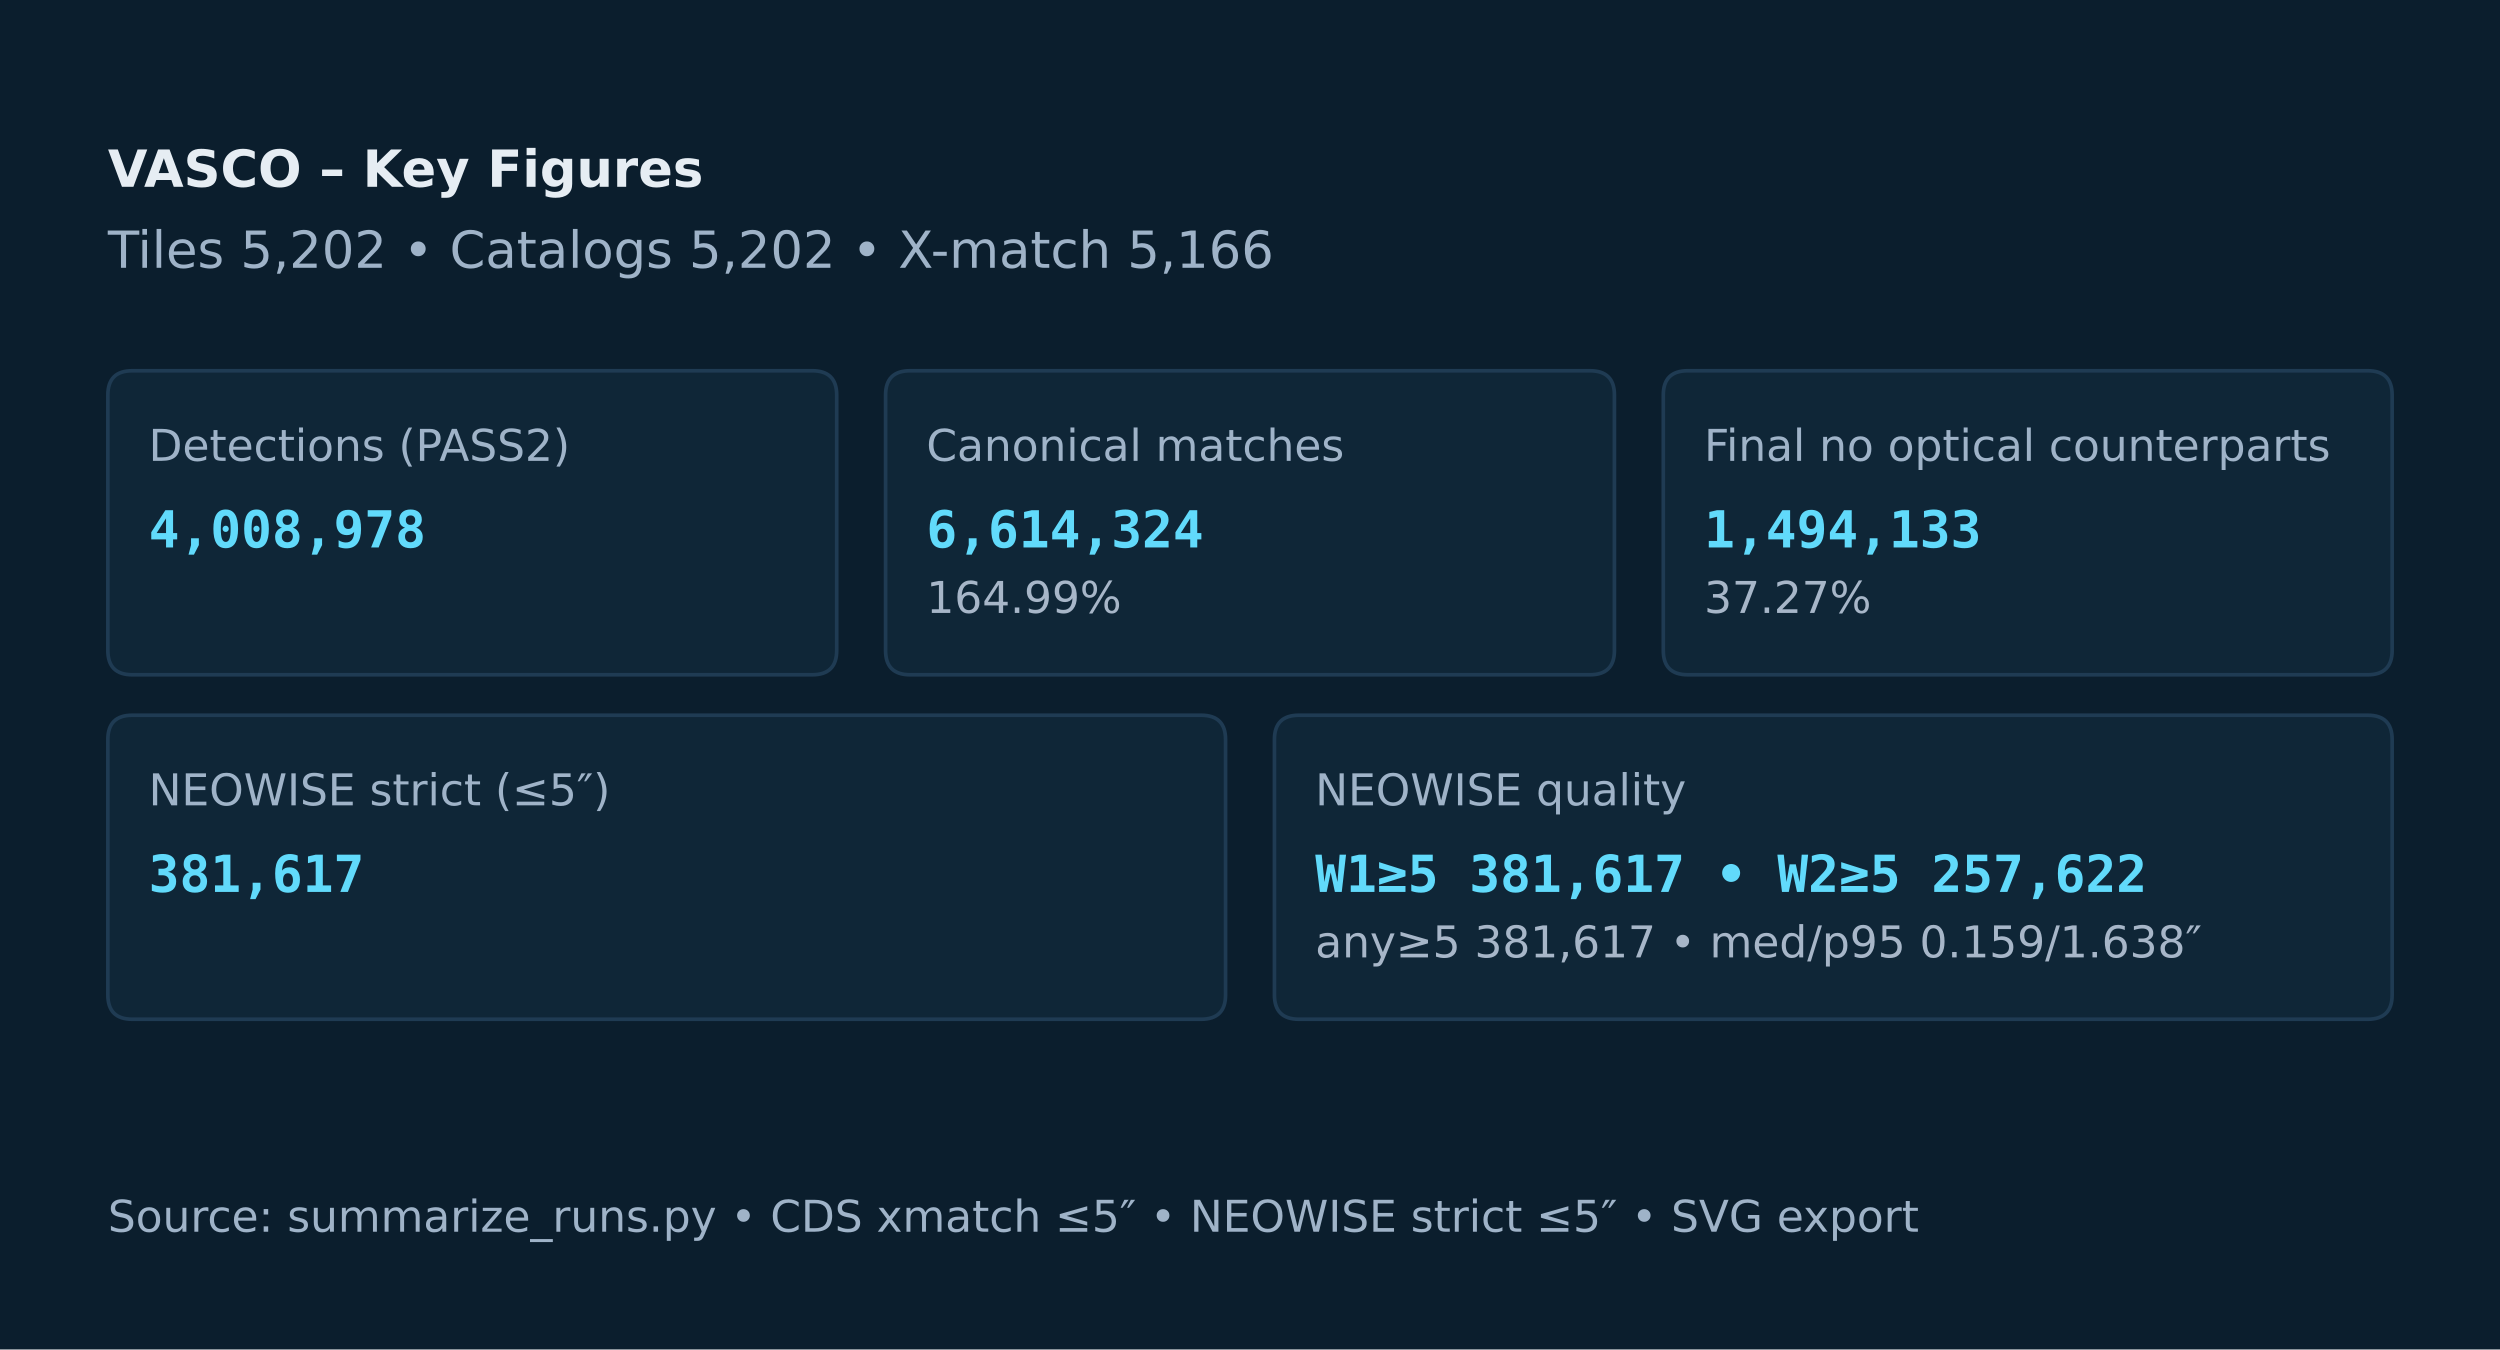
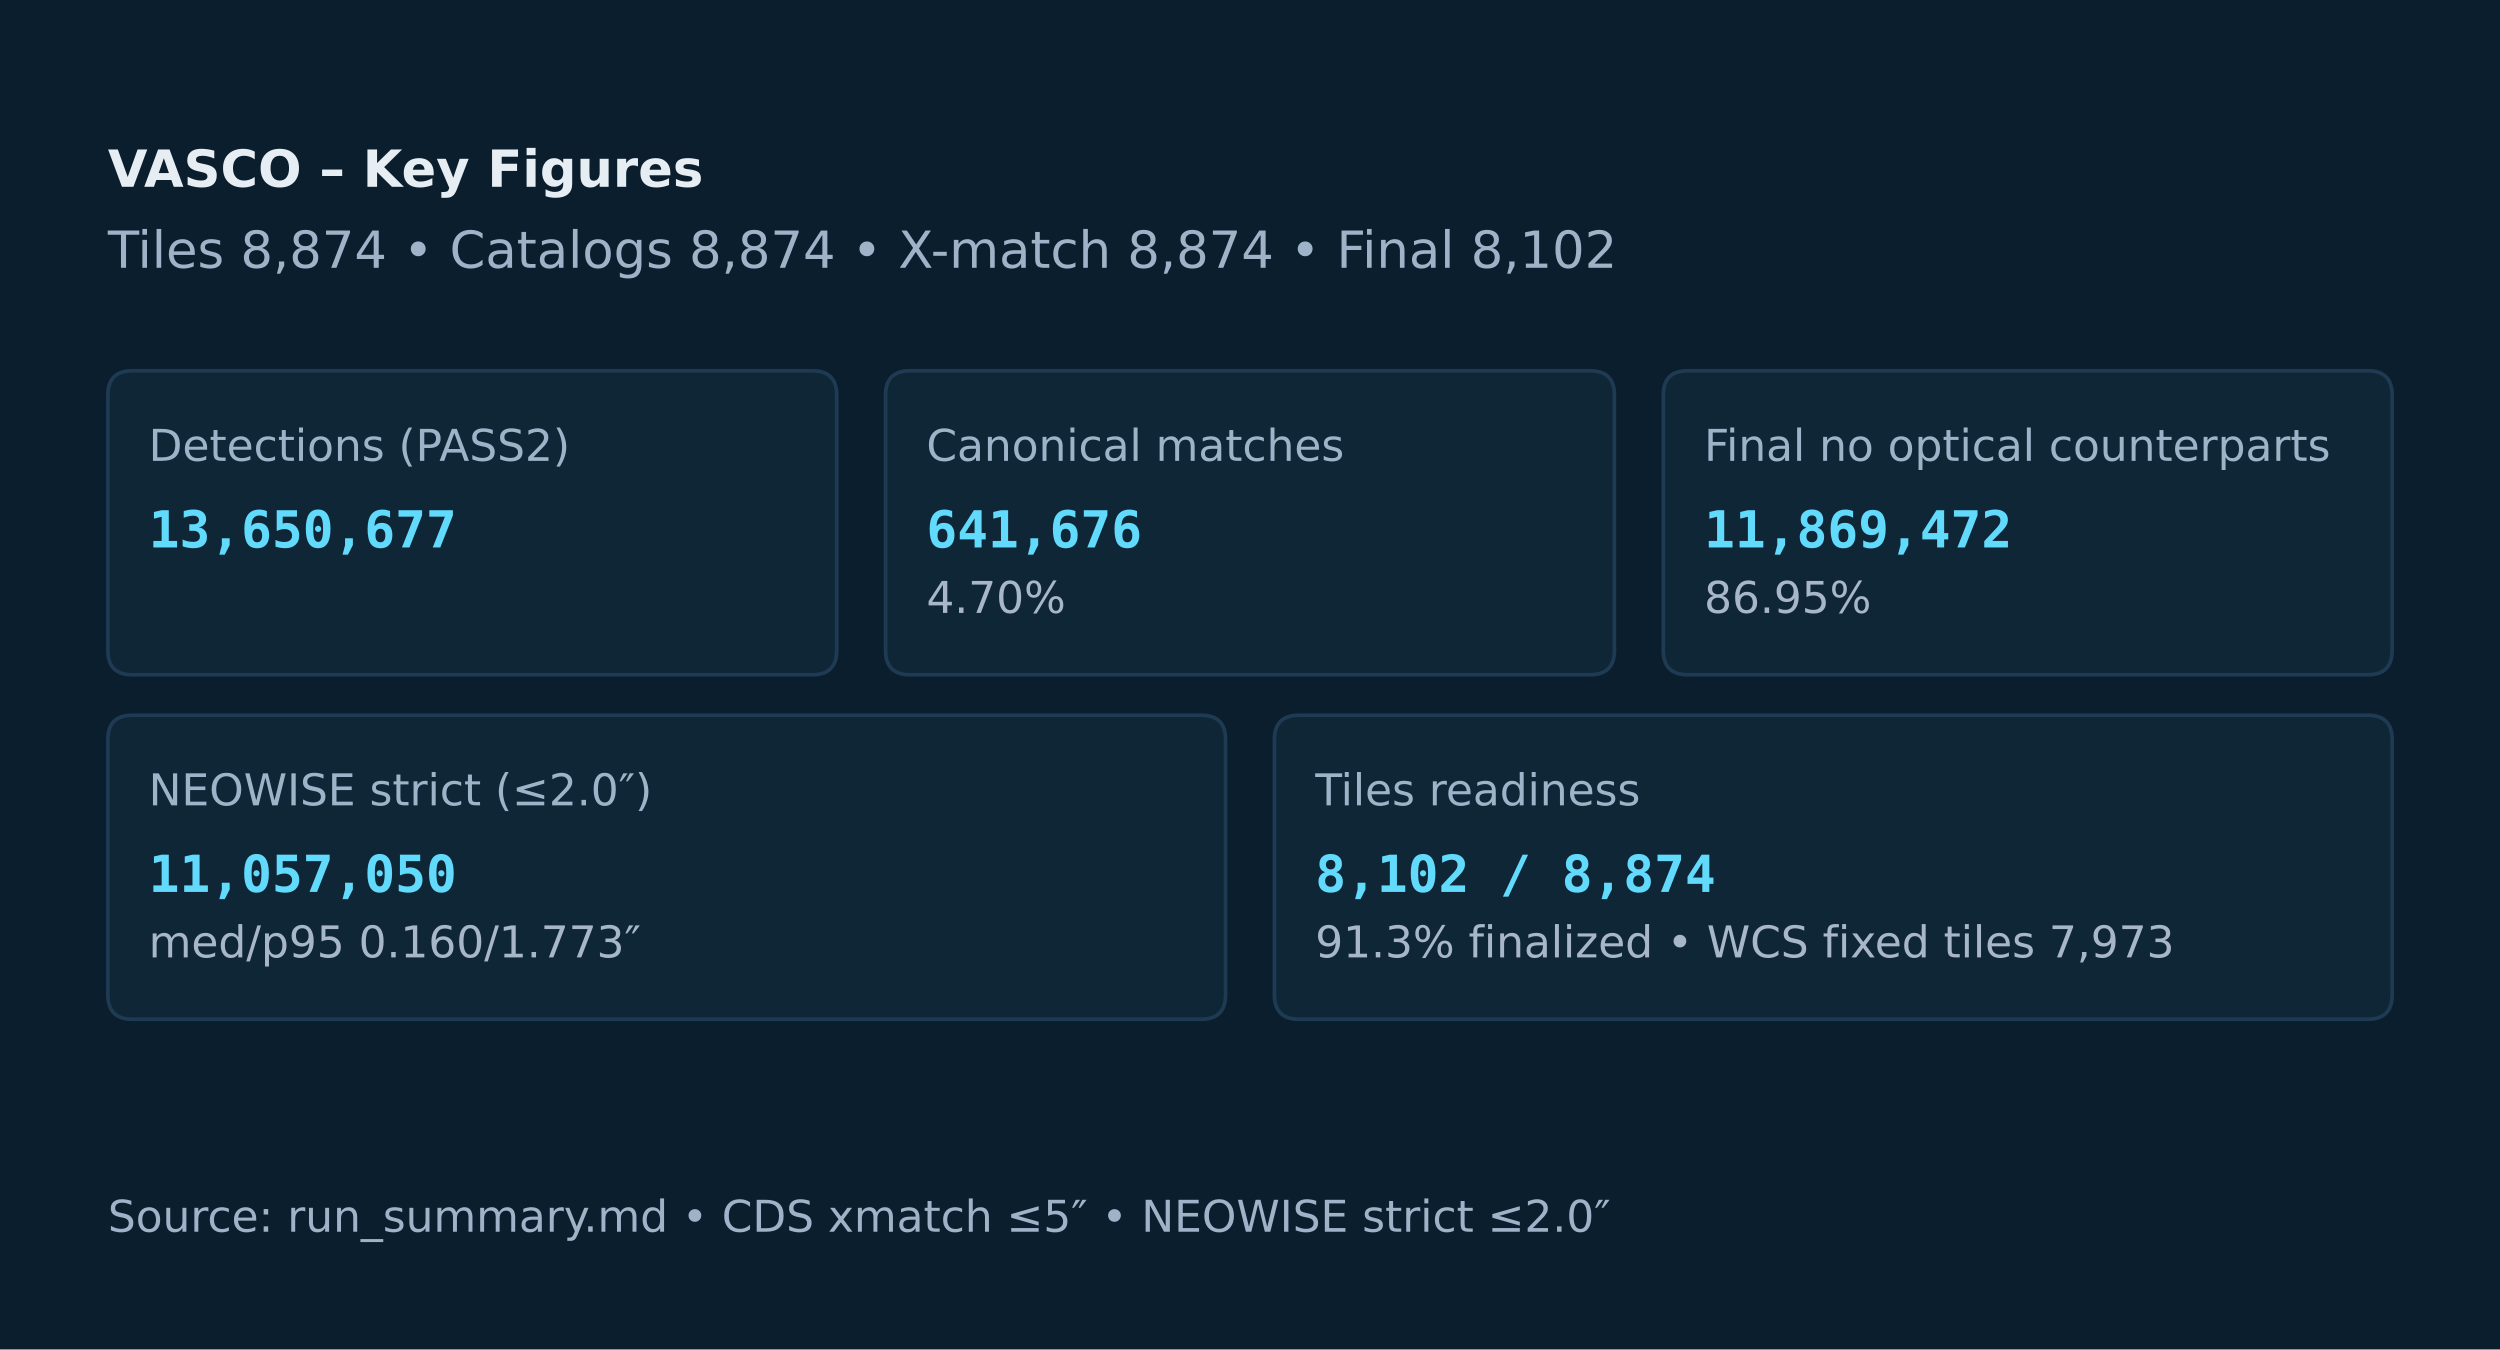
<svg xmlns="http://www.w3.org/2000/svg" width="684pt" height="369.216pt" viewBox="0 0 684 369.216" version="1.1">
  <defs>
    <style type="text/css">*{stroke-linejoin: round; stroke-linecap: butt}</style>
  </defs>
  <g id="figure_1">
    <g id="patch_1">
      <path d="M 0 369.216  L 684 369.216  L 684 0  L 0 0  z " style="fill: #0b1e2d" />
    </g>
    <g id="axes_1">
      <g id="patch_2">
-         <path d="M 7.033 362.182  L 676.967 362.182  L 676.967 7.034  L 7.033 7.034  z " clip-path="url(#p3f662e9656)" style="fill: #0b1e2d; stroke: #0b1e2d; stroke-linejoin: miter" />
+         <path d="M 7.033 362.182  L 676.967 362.182  L 676.967 7.034  L 7.033 7.034  z " clip-path="url(#p02c5937bdf)" style="fill: #0b1e2d; stroke: #0b1e2d; stroke-linejoin: miter" />
      </g>
      <g id="patch_3">
-         <path d="M 36.205 184.619  L 222.227 184.619  Q 228.923 184.619 228.923 177.966  L 228.923 108.09  Q 228.923 101.437 222.227 101.437  L 36.205 101.437  Q 29.509 101.437 29.509 108.09  L 29.509 177.966  Q 29.509 184.619 36.205 184.619  z " clip-path="url(#p3f662e9656)" style="fill: #0f2637; stroke: #1f3b53; stroke-linejoin: miter" />
+         <path d="M 36.205 184.619  L 222.227 184.619  Q 228.923 184.619 228.923 177.966  L 228.923 108.09  Q 228.923 101.437 222.227 101.437  L 36.205 101.437  Q 29.509 101.437 29.509 108.09  L 29.509 177.966  Q 29.509 184.619 36.205 184.619  z " clip-path="url(#p02c5937bdf)" style="fill: #0f2637; stroke: #1f3b53; stroke-linejoin: miter" />
      </g>
      <g id="patch_4">
-         <path d="M 248.989 184.619  L 435.011 184.619  Q 441.707 184.619 441.707 177.966  L 441.707 108.09  Q 441.707 101.437 435.011 101.437  L 248.989 101.437  Q 242.293 101.437 242.293 108.09  L 242.293 177.966  Q 242.293 184.619 248.989 184.619  z " clip-path="url(#p3f662e9656)" style="fill: #0f2637; stroke: #1f3b53; stroke-linejoin: miter" />
+         <path d="M 248.989 184.619  L 435.011 184.619  Q 441.707 184.619 441.707 177.966  L 441.707 108.09  Q 441.707 101.437 435.011 101.437  L 248.989 101.437  Q 242.293 101.437 242.293 108.09  L 242.293 177.966  Q 242.293 184.619 248.989 184.619  z " clip-path="url(#p02c5937bdf)" style="fill: #0f2637; stroke: #1f3b53; stroke-linejoin: miter" />
      </g>
      <g id="patch_5">
-         <path d="M 461.773 184.619  L 647.795 184.619  Q 654.491 184.619 654.491 177.966  L 654.491 108.09  Q 654.491 101.437 647.795 101.437  L 461.773 101.437  Q 455.077 101.437 455.077 108.09  L 455.077 177.966  Q 455.077 184.619 461.773 184.619  z " clip-path="url(#p3f662e9656)" style="fill: #0f2637; stroke: #1f3b53; stroke-linejoin: miter" />
+         <path d="M 461.773 184.619  L 647.795 184.619  Q 654.491 184.619 654.491 177.966  L 654.491 108.09  Q 654.491 101.437 647.795 101.437  L 461.773 101.437  Q 455.077 101.437 455.077 108.09  L 455.077 177.966  Q 455.077 184.619 461.773 184.619  z " clip-path="url(#p02c5937bdf)" style="fill: #0f2637; stroke: #1f3b53; stroke-linejoin: miter" />
      </g>
      <g id="patch_6">
-         <path d="M 36.205 278.867  L 328.619 278.867  Q 335.315 278.867 335.315 272.214  L 335.315 202.338  Q 335.315 195.685 328.619 195.685  L 36.205 195.685  Q 29.509 195.685 29.509 202.338  L 29.509 272.214  Q 29.509 278.867 36.205 278.867  z " clip-path="url(#p3f662e9656)" style="fill: #0f2637; stroke: #1f3b53; stroke-linejoin: miter" />
+         <path d="M 36.205 278.867  L 328.619 278.867  Q 335.315 278.867 335.315 272.214  L 335.315 202.338  Q 335.315 195.685 328.619 195.685  L 36.205 195.685  Q 29.509 195.685 29.509 202.338  L 29.509 272.214  Q 29.509 278.867 36.205 278.867  z " clip-path="url(#p02c5937bdf)" style="fill: #0f2637; stroke: #1f3b53; stroke-linejoin: miter" />
      </g>
      <g id="patch_7">
-         <path d="M 355.381 278.867  L 647.795 278.867  Q 654.491 278.867 654.491 272.214  L 654.491 202.338  Q 654.491 195.685 647.795 195.685  L 355.381 195.685  Q 348.685 195.685 348.685 202.338  L 348.685 272.214  Q 348.685 278.867 355.381 278.867  z " clip-path="url(#p3f662e9656)" style="fill: #0f2637; stroke: #1f3b53; stroke-linejoin: miter" />
+         <path d="M 355.381 278.867  L 647.795 278.867  Q 654.491 278.867 654.491 272.214  L 654.491 202.338  Q 654.491 195.685 647.795 195.685  L 355.381 195.685  Q 348.685 195.685 348.685 202.338  L 348.685 272.214  Q 348.685 278.867 355.381 278.867  z " clip-path="url(#p02c5937bdf)" style="fill: #0f2637; stroke: #1f3b53; stroke-linejoin: miter" />
      </g>
      <g id="text_1">
        <text style="font-weight: 700; font-size: 14px; font-family: 'DejaVu Sans', 'Bitstream Vera Sans', 'Computer Modern Sans Serif', 'Lucida Grande', 'Verdana', 'Geneva', 'Lucid', 'Arial', 'Helvetica', 'Avant Garde', sans-serif; text-anchor: start; fill: #e6edf3" x="29.52" y="51.102" transform="rotate(-0 29.52 51.10181)">VASCO – Key Figures</text>
      </g>
      <g id="text_2">
-         <text style="font-size: 14px; font-family: 'DejaVu Sans', 'Bitstream Vera Sans', 'Computer Modern Sans Serif', 'Lucida Grande', 'Verdana', 'Geneva', 'Lucid', 'Arial', 'Helvetica', 'Avant Garde', sans-serif; text-anchor: start; fill: #9fb3c8" x="29.52" y="73.278" transform="rotate(-0 29.52 73.27781)">Tiles 5,202 • Catalogs 5,202 • X-match 5,166</text>
+         <text style="font-size: 14px; font-family: 'DejaVu Sans', 'Bitstream Vera Sans', 'Computer Modern Sans Serif', 'Lucida Grande', 'Verdana', 'Geneva', 'Lucid', 'Arial', 'Helvetica', 'Avant Garde', sans-serif; text-anchor: start; fill: #9fb3c8" x="29.52" y="73.278" transform="rotate(-0 29.52 73.27781)">Tiles 8,874 • Catalogs 8,874 • X-match 8,874 • Final 8,102</text>
      </g>
      <g id="text_3">
        <text style="font-size: 12px; font-family: 'DejaVu Sans', 'Bitstream Vera Sans', 'Computer Modern Sans Serif', 'Lucida Grande', 'Verdana', 'Geneva', 'Lucid', 'Arial', 'Helvetica', 'Avant Garde', sans-serif; text-anchor: start; fill: #9fb3c8" x="40.68" y="126.089" transform="rotate(-0 40.68 126.0893)">Detections (PASS2)</text>
      </g>
      <g id="text_4">
-         <text style="font-weight: 700; font-size: 14px; font-family: 'DejaVu Sans Mono'; text-anchor: start; fill: #61dafb" x="40.68" y="149.785" transform="rotate(-0 40.68 149.785)">4,008,978</text>
+         <text style="font-weight: 700; font-size: 14px; font-family: 'DejaVu Sans Mono'; text-anchor: start; fill: #61dafb" x="40.68" y="149.785" transform="rotate(-0 40.68 149.785)">13,650,677</text>
      </g>
      <g id="text_5">
        <text style="font-size: 12px; font-family: 'DejaVu Sans', 'Bitstream Vera Sans', 'Computer Modern Sans Serif', 'Lucida Grande', 'Verdana', 'Geneva', 'Lucid', 'Arial', 'Helvetica', 'Avant Garde', sans-serif; text-anchor: start; fill: #9fb3c8" x="253.464" y="126.089" transform="rotate(-0 253.464 126.0893)">Canonical matches</text>
      </g>
      <g id="text_6">
-         <text style="font-weight: 700; font-size: 14px; font-family: 'DejaVu Sans Mono'; text-anchor: start; fill: #61dafb" x="253.464" y="149.785" transform="rotate(-0 253.464 149.785)">6,614,324</text>
+         <text style="font-weight: 700; font-size: 14px; font-family: 'DejaVu Sans Mono'; text-anchor: start; fill: #61dafb" x="253.464" y="149.785" transform="rotate(-0 253.464 149.785)">641,676</text>
      </g>
      <g id="text_7">
-         <text style="font-size: 12px; font-family: 'DejaVu Sans', 'Bitstream Vera Sans', 'Computer Modern Sans Serif', 'Lucida Grande', 'Verdana', 'Geneva', 'Lucid', 'Arial', 'Helvetica', 'Avant Garde', sans-serif; text-anchor: start; fill: #a7b6c8" x="253.464" y="167.698" transform="rotate(-0 253.464 167.698)">164.99%</text>
+         <text style="font-size: 12px; font-family: 'DejaVu Sans', 'Bitstream Vera Sans', 'Computer Modern Sans Serif', 'Lucida Grande', 'Verdana', 'Geneva', 'Lucid', 'Arial', 'Helvetica', 'Avant Garde', sans-serif; text-anchor: start; fill: #a7b6c8" x="253.464" y="167.698" transform="rotate(-0 253.464 167.698)">4.70%</text>
      </g>
      <g id="text_8">
        <text style="font-size: 12px; font-family: 'DejaVu Sans', 'Bitstream Vera Sans', 'Computer Modern Sans Serif', 'Lucida Grande', 'Verdana', 'Geneva', 'Lucid', 'Arial', 'Helvetica', 'Avant Garde', sans-serif; text-anchor: start; fill: #9fb3c8" x="466.248" y="126.089" transform="rotate(-0 466.248 126.0893)">Final no optical counterparts</text>
      </g>
      <g id="text_9">
-         <text style="font-weight: 700; font-size: 14px; font-family: 'DejaVu Sans Mono'; text-anchor: start; fill: #61dafb" x="466.248" y="149.785" transform="rotate(-0 466.248 149.785)">1,494,133</text>
+         <text style="font-weight: 700; font-size: 14px; font-family: 'DejaVu Sans Mono'; text-anchor: start; fill: #61dafb" x="466.248" y="149.785" transform="rotate(-0 466.248 149.785)">11,869,472</text>
      </g>
      <g id="text_10">
-         <text style="font-size: 12px; font-family: 'DejaVu Sans', 'Bitstream Vera Sans', 'Computer Modern Sans Serif', 'Lucida Grande', 'Verdana', 'Geneva', 'Lucid', 'Arial', 'Helvetica', 'Avant Garde', sans-serif; text-anchor: start; fill: #a7b6c8" x="466.248" y="167.698" transform="rotate(-0 466.248 167.698)">37.27%</text>
+         <text style="font-size: 12px; font-family: 'DejaVu Sans', 'Bitstream Vera Sans', 'Computer Modern Sans Serif', 'Lucida Grande', 'Verdana', 'Geneva', 'Lucid', 'Arial', 'Helvetica', 'Avant Garde', sans-serif; text-anchor: start; fill: #a7b6c8" x="466.248" y="167.698" transform="rotate(-0 466.248 167.698)">86.95%</text>
      </g>
      <g id="text_11">
-         <text style="font-size: 12px; font-family: 'DejaVu Sans', 'Bitstream Vera Sans', 'Computer Modern Sans Serif', 'Lucida Grande', 'Verdana', 'Geneva', 'Lucid', 'Arial', 'Helvetica', 'Avant Garde', sans-serif; text-anchor: start; fill: #9fb3c8" x="40.68" y="220.337" transform="rotate(-0 40.68 220.3373)">NEOWISE strict (≤5″)</text>
+         <text style="font-size: 12px; font-family: 'DejaVu Sans', 'Bitstream Vera Sans', 'Computer Modern Sans Serif', 'Lucida Grande', 'Verdana', 'Geneva', 'Lucid', 'Arial', 'Helvetica', 'Avant Garde', sans-serif; text-anchor: start; fill: #9fb3c8" x="40.68" y="220.337" transform="rotate(-0 40.68 220.3373)">NEOWISE strict (≤2.0″)</text>
      </g>
      <g id="text_12">
-         <text style="font-weight: 700; font-size: 14px; font-family: 'DejaVu Sans Mono'; text-anchor: start; fill: #61dafb" x="40.68" y="244.033" transform="rotate(-0 40.68 244.033)">381,617</text>
+         <text style="font-weight: 700; font-size: 14px; font-family: 'DejaVu Sans Mono'; text-anchor: start; fill: #61dafb" x="40.68" y="244.033" transform="rotate(-0 40.68 244.033)">11,057,050</text>
      </g>
      <g id="text_13">
-         <text style="font-size: 12px; font-family: 'DejaVu Sans', 'Bitstream Vera Sans', 'Computer Modern Sans Serif', 'Lucida Grande', 'Verdana', 'Geneva', 'Lucid', 'Arial', 'Helvetica', 'Avant Garde', sans-serif; text-anchor: start; fill: #9fb3c8" x="359.856" y="220.337" transform="rotate(-0 359.856 220.3373)">NEOWISE quality</text>
+         <text style="font-size: 12px; font-family: 'DejaVu Sans', 'Bitstream Vera Sans', 'Computer Modern Sans Serif', 'Lucida Grande', 'Verdana', 'Geneva', 'Lucid', 'Arial', 'Helvetica', 'Avant Garde', sans-serif; text-anchor: start; fill: #a7b6c8" x="40.68" y="261.946" transform="rotate(-0 40.68 261.946)">med/p95 0.160/1.773″</text>
      </g>
      <g id="text_14">
-         <text style="font-weight: 700; font-size: 14px; font-family: 'DejaVu Sans Mono'; text-anchor: start; fill: #61dafb" x="359.856" y="244.033" transform="rotate(-0 359.856 244.033)">W1≥5 381,617 • W2≥5 257,622</text>
+         <text style="font-size: 12px; font-family: 'DejaVu Sans', 'Bitstream Vera Sans', 'Computer Modern Sans Serif', 'Lucida Grande', 'Verdana', 'Geneva', 'Lucid', 'Arial', 'Helvetica', 'Avant Garde', sans-serif; text-anchor: start; fill: #9fb3c8" x="359.856" y="220.337" transform="rotate(-0 359.856 220.3373)">Tiles readiness</text>
      </g>
      <g id="text_15">
-         <text style="font-size: 12px; font-family: 'DejaVu Sans', 'Bitstream Vera Sans', 'Computer Modern Sans Serif', 'Lucida Grande', 'Verdana', 'Geneva', 'Lucid', 'Arial', 'Helvetica', 'Avant Garde', sans-serif; text-anchor: start; fill: #a7b6c8" x="359.856" y="261.946" transform="rotate(-0 359.856 261.946)">any≥5 381,617 • med/p95 0.159/1.638″</text>
+         <text style="font-weight: 700; font-size: 14px; font-family: 'DejaVu Sans Mono'; text-anchor: start; fill: #61dafb" x="359.856" y="244.033" transform="rotate(-0 359.856 244.033)">8,102 / 8,874</text>
      </g>
      <g id="text_16">
-         <text style="font-size: 12px; font-family: 'DejaVu Sans', 'Bitstream Vera Sans', 'Computer Modern Sans Serif', 'Lucida Grande', 'Verdana', 'Geneva', 'Lucid', 'Arial', 'Helvetica', 'Avant Garde', sans-serif; text-anchor: start; fill: #9fb3c8" x="29.52" y="337.011" transform="rotate(-0 29.52 337.0106)">Source: summarize_runs.py • CDS xmatch ≤5″ • NEOWISE strict ≤5″ • SVG export</text>
+         <text style="font-size: 12px; font-family: 'DejaVu Sans', 'Bitstream Vera Sans', 'Computer Modern Sans Serif', 'Lucida Grande', 'Verdana', 'Geneva', 'Lucid', 'Arial', 'Helvetica', 'Avant Garde', sans-serif; text-anchor: start; fill: #a7b6c8" x="359.856" y="261.946" transform="rotate(-0 359.856 261.946)">91.3% finalized • WCS fixed tiles 7,973</text>
+       </g>
+       <g id="text_17">
+         <text style="font-size: 12px; font-family: 'DejaVu Sans', 'Bitstream Vera Sans', 'Computer Modern Sans Serif', 'Lucida Grande', 'Verdana', 'Geneva', 'Lucid', 'Arial', 'Helvetica', 'Avant Garde', sans-serif; text-anchor: start; fill: #9fb3c8" x="29.52" y="337.011" transform="rotate(-0 29.52 337.0106)">Source: run_summary.md • CDS xmatch ≤5″ • NEOWISE strict ≤2.0″</text>
      </g>
    </g>
  </g>
  <defs>
-     <clipPath id="p3f662e9656">
+     <clipPath id="p02c5937bdf">
      <rect x="7.2" y="7.2" width="669.6" height="354.816" />
    </clipPath>
  </defs>
</svg>
